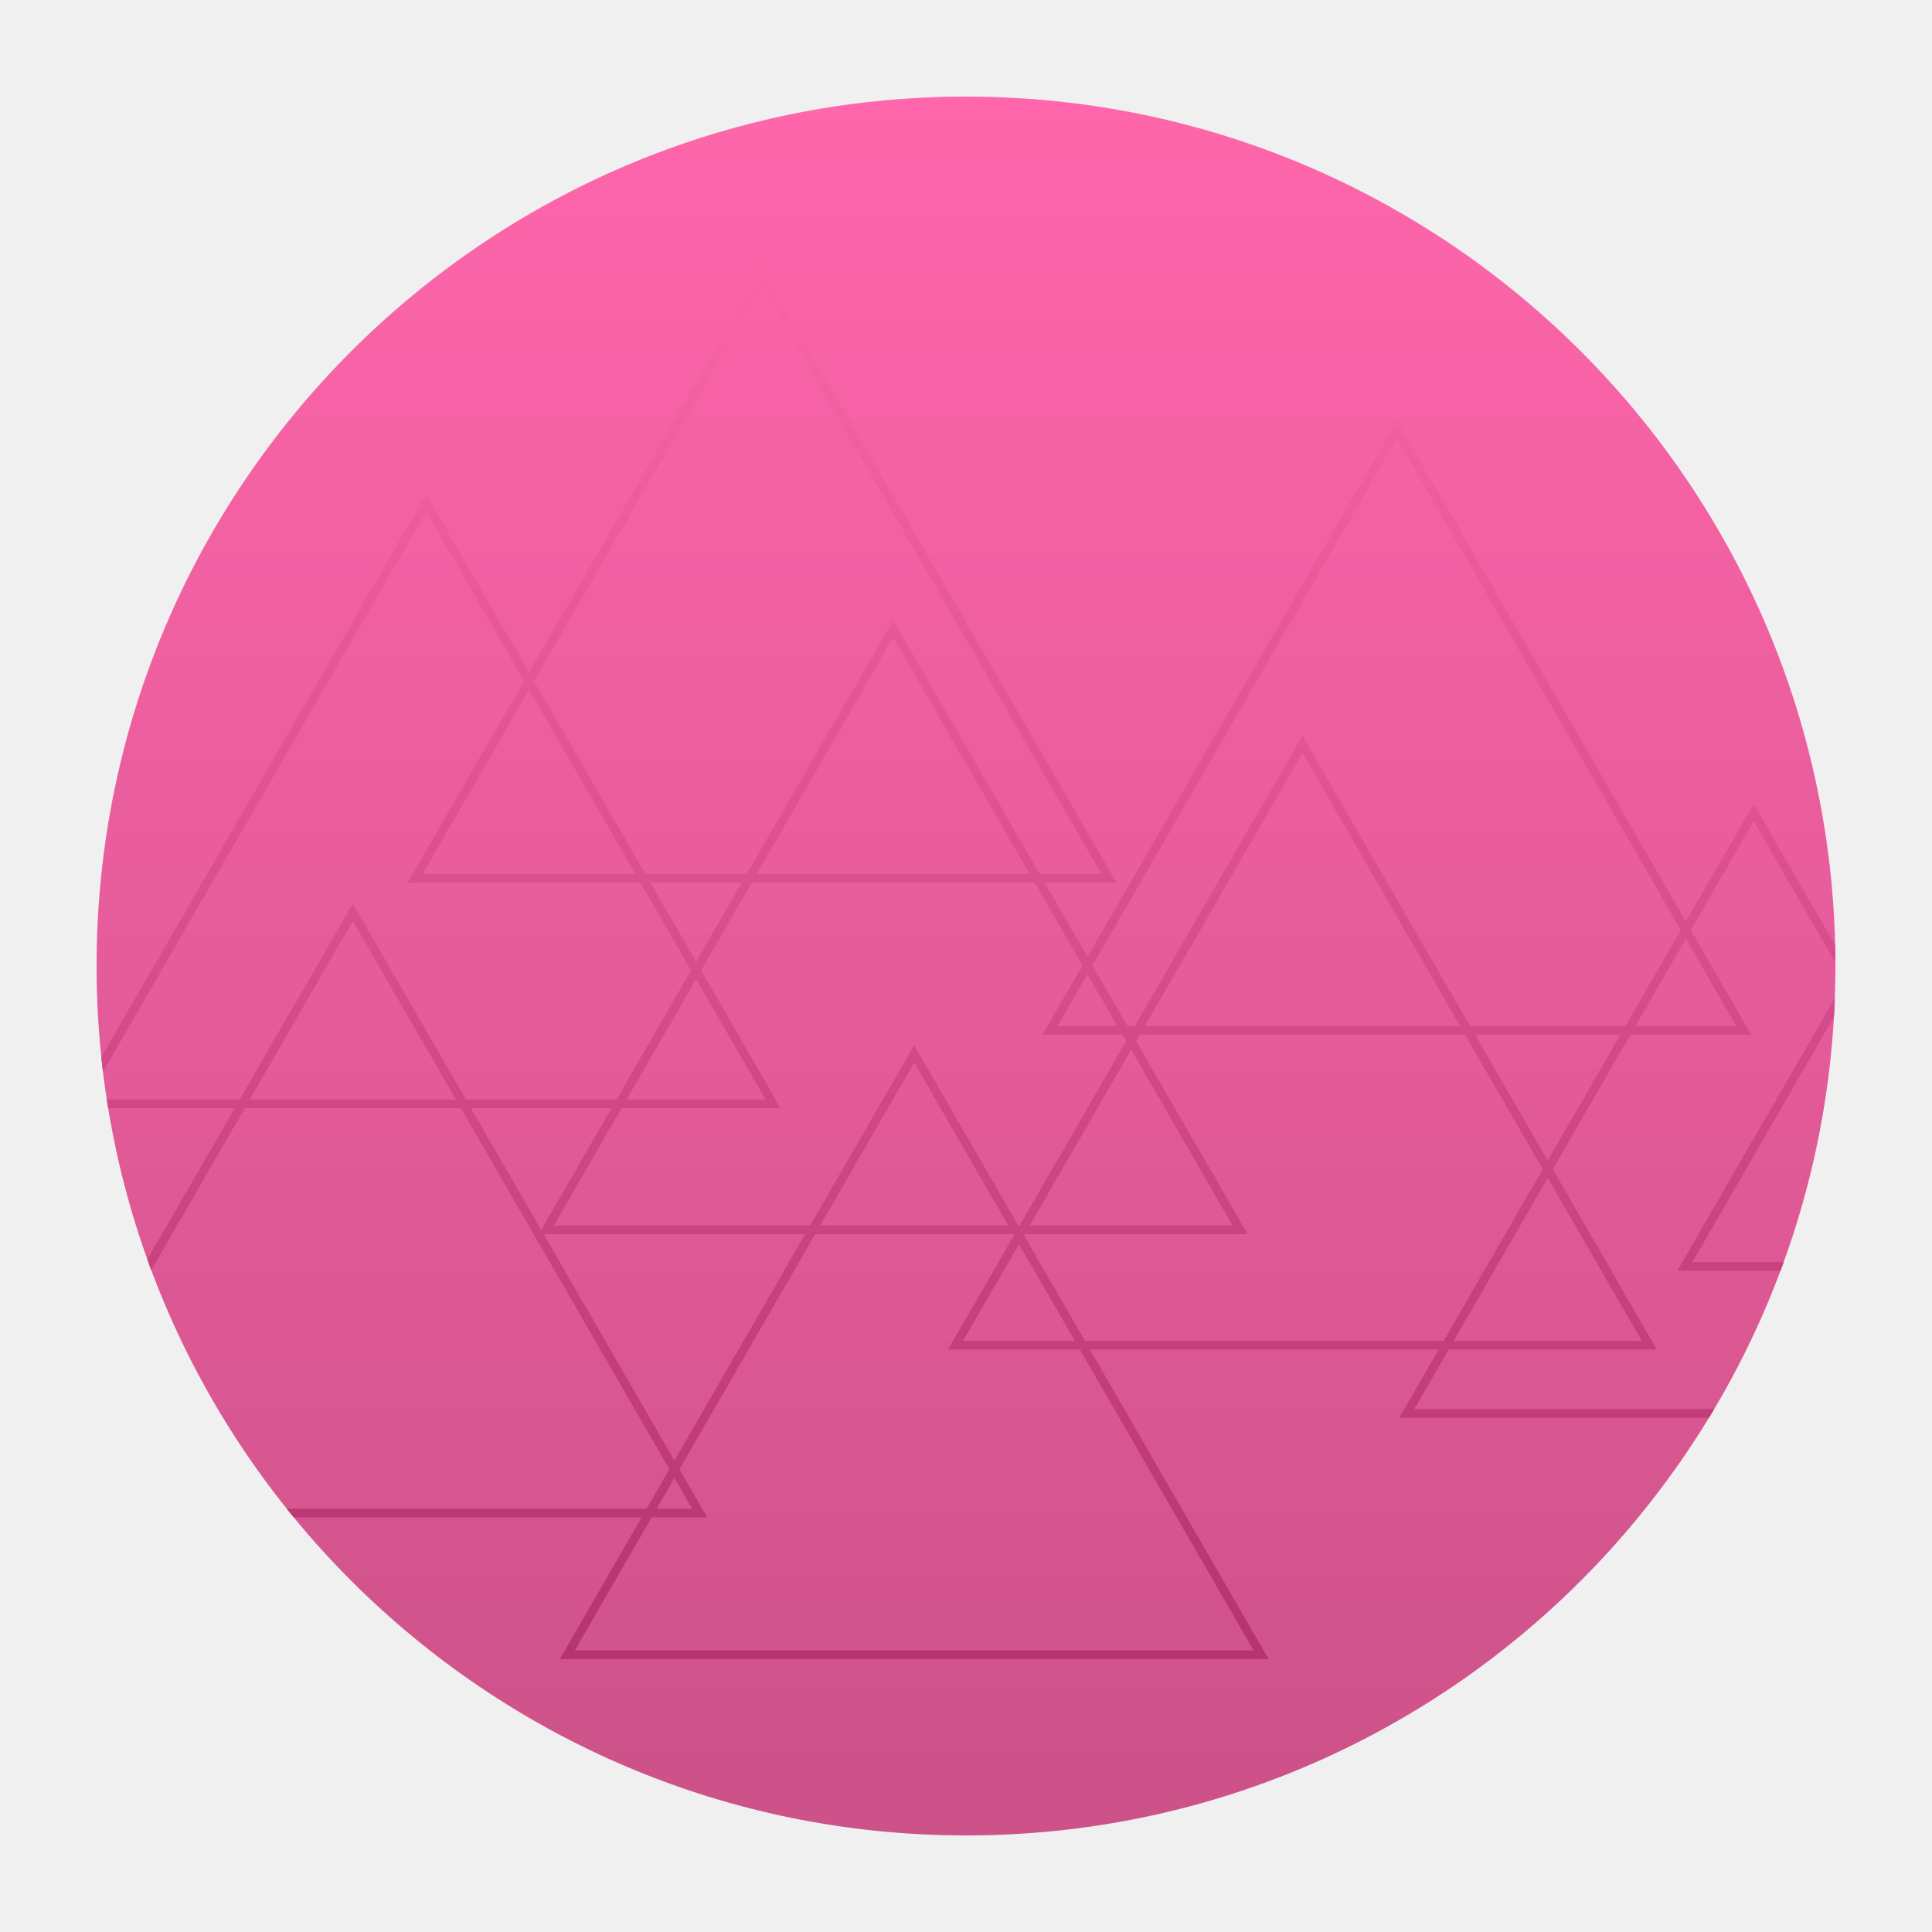
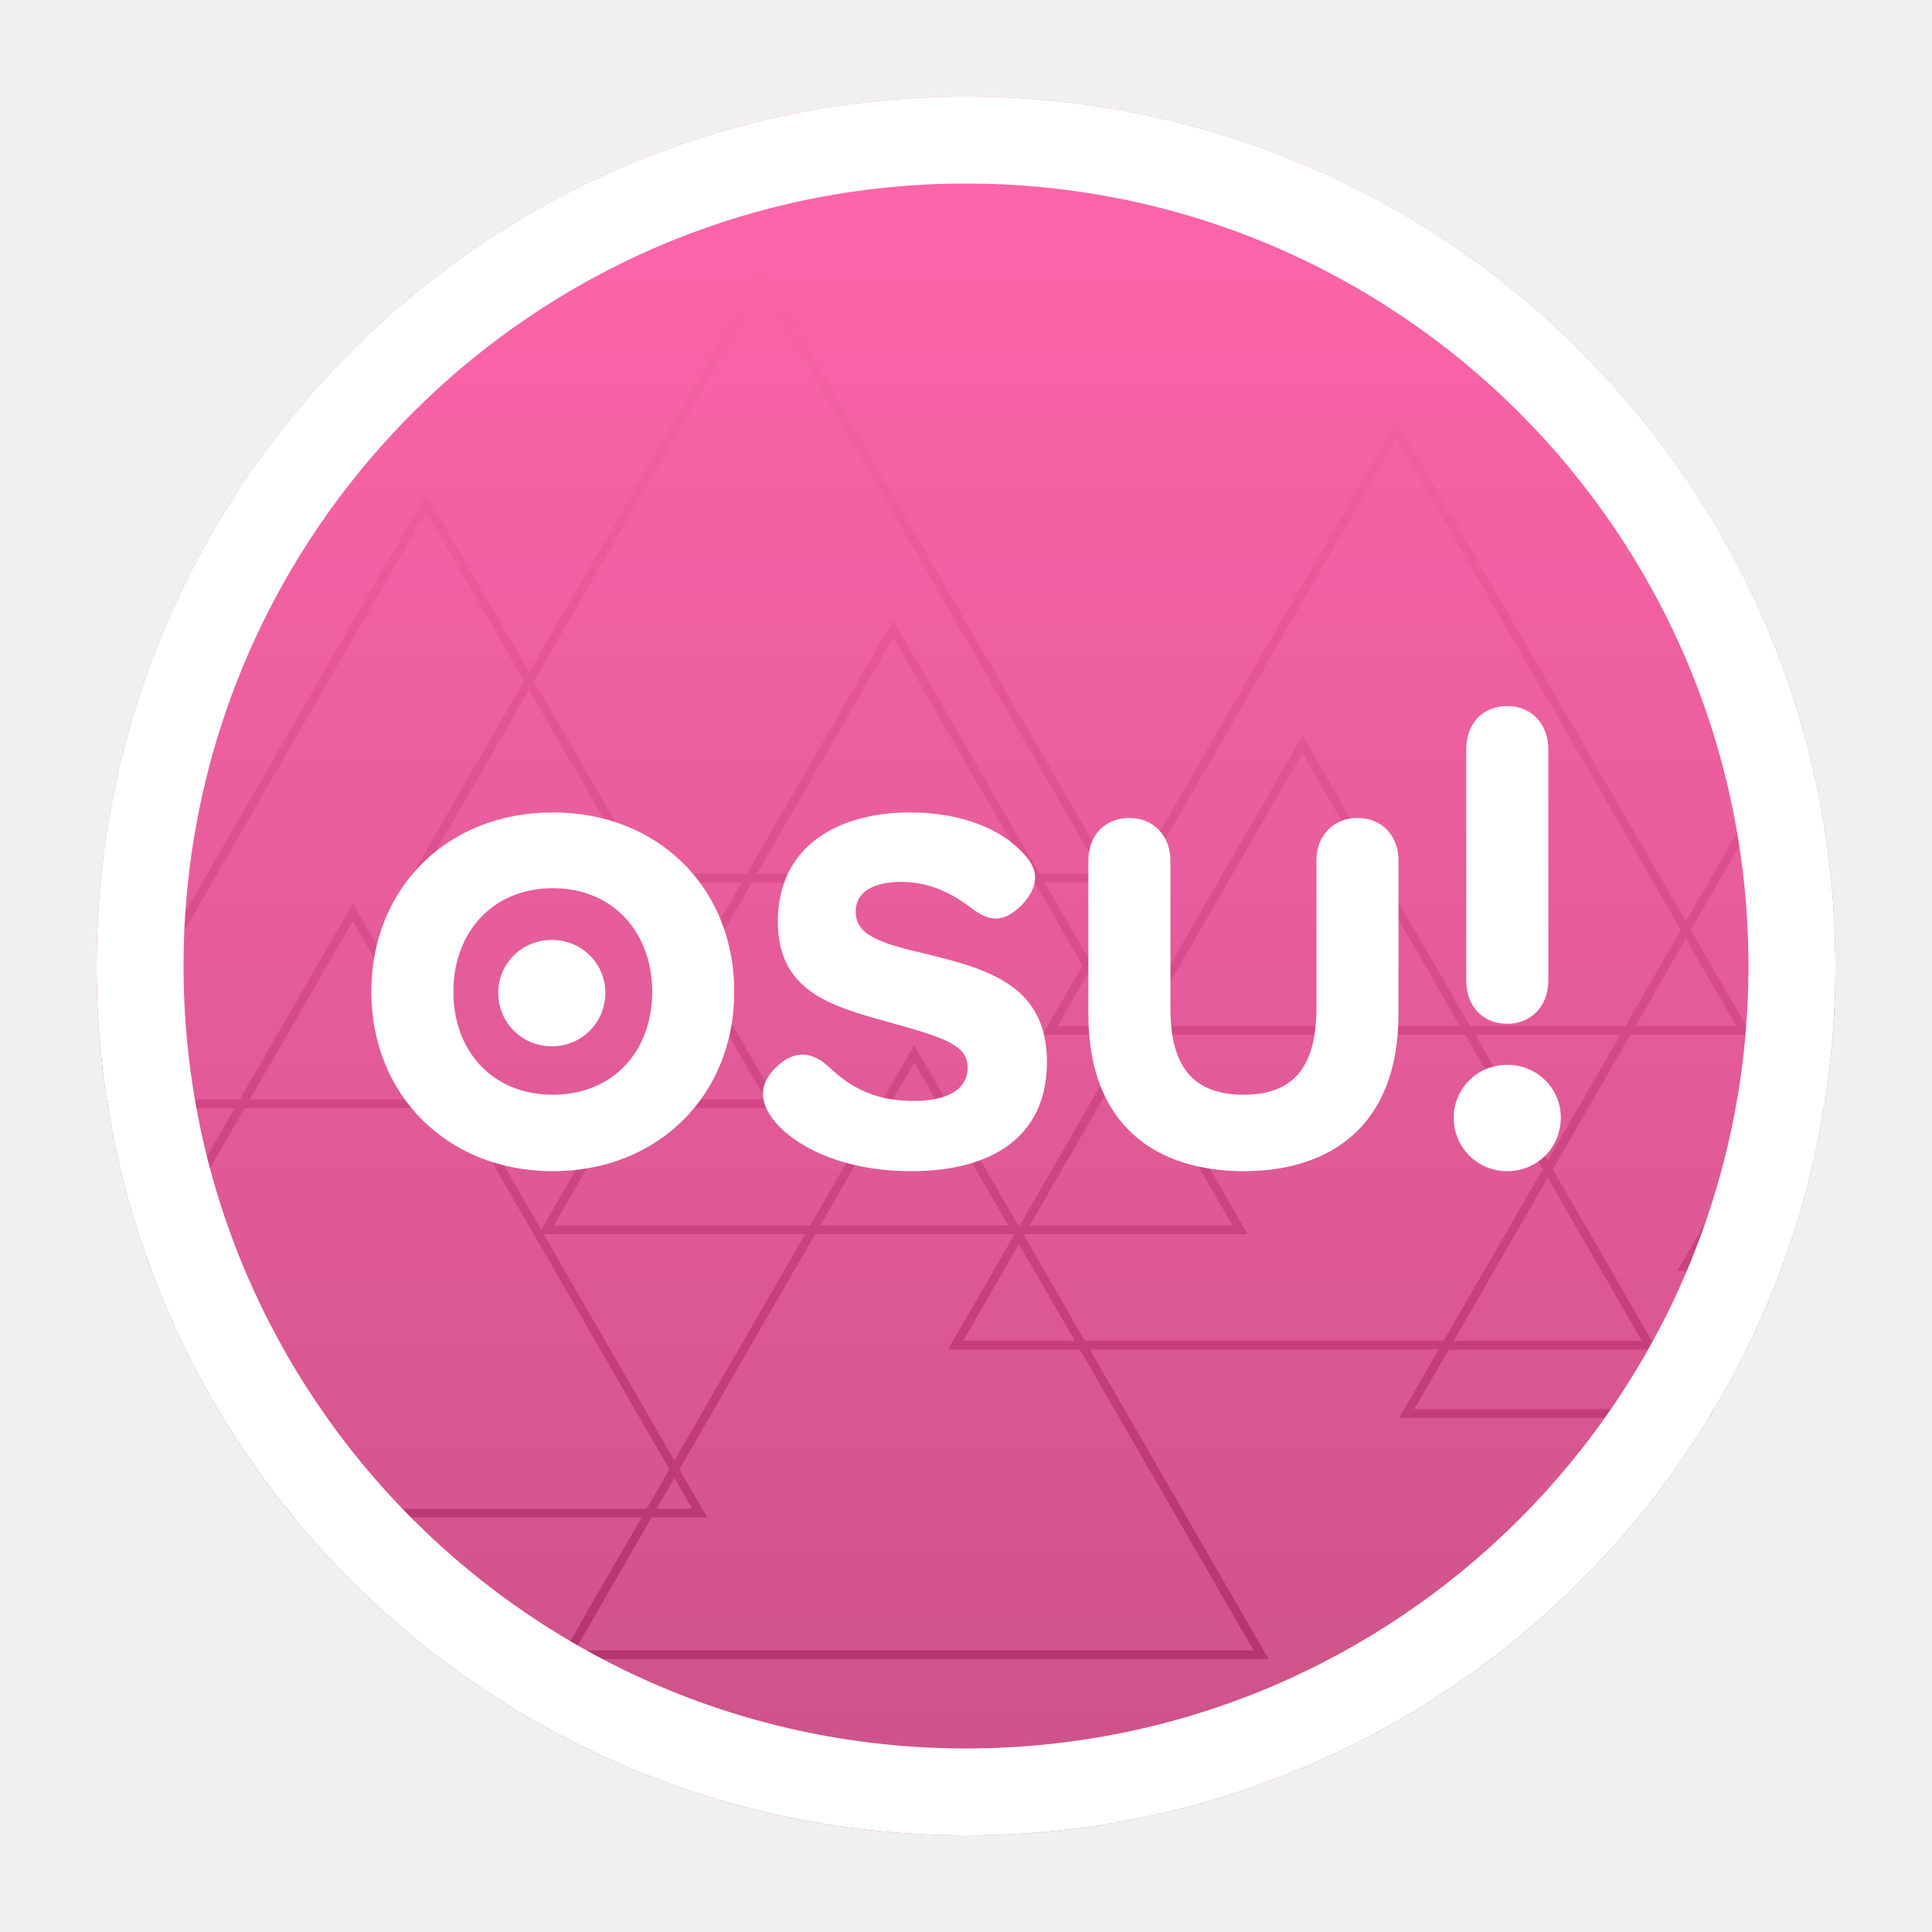
- <svg xmlns="http://www.w3.org/2000/svg" width="1000" height="1000" viewBox="0 0 1000 1000" fill="none" version="1.1" id="svg204">
-   <circle cx="500" cy="500" r="450" fill="#FF66AB" id="circle105" />
-   <circle cx="500" cy="500" r="450" fill="url(#paint0_linear_34_23)" fill-opacity="0.2" id="circle107" />
-   <mask id="mask0_34_23" style="mask-type:alpha" maskUnits="userSpaceOnUse" x="50" y="50" width="900" height="900">
-     <circle cx="500" cy="500" r="450" fill="#FF66AB" id="circle109" />
-     <circle cx="500" cy="500" r="450" fill="url(#paint1_linear_34_23)" fill-opacity="0.2" id="circle111" />
+ <svg xmlns="http://www.w3.org/2000/svg" width="350" height="350" viewBox="0 0 350 350" fill="none">
+   <circle cx="175" cy="175" r="157.5" fill="#FF66AB" />
+   <circle cx="175" cy="175" r="157.5" fill="url(#paint0_linear_71_5)" fill-opacity="0.2" />
+   <mask id="mask0_71_5" style="mask-type:alpha" maskUnits="userSpaceOnUse" x="17" y="17" width="316" height="316">
+     <circle cx="175" cy="175" r="157.5" fill="#FF66AB" />
+     <circle cx="175" cy="175" r="157.5" fill="url(#paint1_linear_71_5)" fill-opacity="0.2" />
  </mask>
-   <g mask="url(#mask0_34_23)" id="g116">
-     <path fill-rule="evenodd" clip-rule="evenodd" d="M394.438 139.1L273.829 348.001L220.638 255.872L37.197 573.6H121.472L-0.822 785.418H332.083L289.75 858.74H656.631L564.127 698.518H744.632L724.25 733.822H1091.13L1047.23 657.784H1235.06L1051.62 340.056L957.704 502.72L907.69 416.094L872.586 476.896L723.028 217.853L562.888 495.222L540.721 456.828H577.878L394.438 139.1ZM749.828 698.518L732.044 729.322H1083.34L1042.03 657.784H868.178L955.106 507.22L907.69 425.094L875.184 481.396L906.468 535.581H843.9L803.707 605.197L857.587 698.518H749.828ZM801.109 609.697L849.792 694.018H752.426L801.109 609.697ZM798.511 605.197L747.23 694.018H561.529L530.014 639.434L530.395 638.775H645.768L588.082 538.859L589.974 535.581H758.319L798.511 605.197ZM801.109 600.697L838.704 535.581H763.515L801.109 600.697ZM760.917 531.081H841.302L869.988 481.396L723.028 226.853L565.486 499.722L583.591 531.081H587.376L674.146 380.791L760.917 531.081ZM592.572 531.081H755.721L674.146 389.791L592.572 531.081ZM582.886 538.859L580.993 535.581H539.587L560.29 499.722L535.525 456.828H389.131L362.895 502.269L404.078 573.6H321.713L286.682 634.275H419.346L473.191 541.012L527.036 634.275H527.797L582.886 538.859ZM532.993 634.275H637.974L585.484 543.359L532.993 634.275ZM524.818 639.434L524.437 638.775H421.944L351.669 760.494L366.059 785.418H337.279L297.544 854.24H648.837L558.931 698.518H490.706L524.818 639.434ZM556.333 694.018L527.416 643.934L498.5 694.018H556.333ZM578.395 531.081L562.888 504.222L547.382 531.081H578.395ZM846.498 531.081L872.586 485.896L898.674 531.081H846.498ZM220.638 264.872L271.23 352.501L210.997 456.828H331.464L357.699 502.269L319.114 569.1H241.167L182.619 467.69L124.07 569.1H44.992L220.638 264.872ZM273.829 357.001L218.791 452.328H328.866L273.829 357.001ZM276.427 352.501L334.062 452.328H386.533L462.328 321.047L538.123 452.328H570.084L394.438 148.1L276.427 352.501ZM360.297 497.769L336.66 456.828H383.935L360.297 497.769ZM462.328 330.047L532.927 452.328H391.729L462.328 330.047ZM126.668 573.6L6.973 780.918H334.681L346.473 760.494L238.569 573.6H126.668ZM235.971 569.1H129.266L182.619 476.69L235.971 569.1ZM243.765 573.6L280.141 636.604L316.516 573.6H243.765ZM360.297 506.769L324.311 569.1H396.284L360.297 506.769ZM349.071 755.994L281.394 638.775H416.747L349.071 755.994ZM349.071 764.994L339.877 780.918H358.265L349.071 764.994ZM424.542 634.275L473.191 550.012L521.839 634.275H424.542ZM957.704 511.72L875.972 653.284H1039.44L957.704 511.72ZM1044.63 653.284L960.302 507.22L1051.62 349.056L1227.26 653.284H1044.63Z" fill="url(#paint2_linear_34_23)" id="path114" />
+   <g mask="url(#mask0_71_5)">
+     <path fill-rule="evenodd" clip-rule="evenodd" d="M138.053 48.685L95.84 121.8L77.223 89.555L13.019 200.76H42.515L-0.288 274.897H116.229L101.413 300.559H229.821L197.444 244.482H260.621L253.487 256.838H381.896L366.531 230.225H432.27L368.066 119.02L335.196 175.952L317.691 145.633L305.405 166.914L253.06 76.249L197.011 173.328L189.252 159.89H202.257L138.053 48.685ZM262.44 244.482L256.215 255.263H379.168L364.712 230.225H303.862L334.287 177.527L317.691 148.783L306.314 168.489L317.264 187.453H295.365L281.298 211.819L300.155 244.482H262.44ZM280.388 213.394L297.427 242.907H263.349L280.388 213.394ZM279.479 211.819L261.53 242.907H196.535L185.505 223.802L185.638 223.571H226.019L205.829 188.601L206.491 187.453H265.412L279.479 211.819ZM280.388 210.244L293.546 187.453H267.23L280.388 210.244ZM266.321 185.878H294.456L304.496 168.489L253.06 79.399L197.92 174.903L204.257 185.878H205.582L235.951 133.277L266.321 185.878ZM207.4 185.878H264.502L235.951 136.427L207.4 185.878ZM204.01 188.601L203.348 187.453H188.856L196.102 174.903L187.434 159.89H136.196L127.013 175.794L141.427 200.76H112.599L100.339 221.996H146.771L165.617 189.354L184.462 221.996H184.729L204.01 188.601ZM186.548 221.996H223.291L204.919 190.176L186.548 221.996ZM183.686 223.802L183.553 223.571H147.68L123.084 266.173L128.121 274.897H118.048L104.141 298.984H227.093L195.626 244.482H171.747L183.686 223.802ZM194.716 242.907L184.596 225.377L174.475 242.907H194.716ZM202.438 185.878L197.011 176.478L191.584 185.878H202.438ZM296.274 185.878L305.405 170.064L314.536 185.878H296.274ZM77.223 92.705L94.931 123.375L73.849 159.89H116.012L125.195 175.794L111.69 199.185H84.409L63.916 163.692L43.425 199.185H15.747L77.223 92.705ZM95.84 124.95L76.577 158.315H115.103L95.84 124.95ZM96.749 123.375L116.922 158.315H135.286L161.815 112.366L188.343 158.315H199.529L138.053 51.835L96.749 123.375ZM126.104 174.219L117.831 159.89H134.377L126.104 174.219ZM161.815 115.516L186.524 158.315H137.105L161.815 115.516ZM44.334 200.76L2.44 273.322H117.138L121.265 266.173L83.499 200.76H44.334ZM45.243 199.185L63.916 166.842L82.59 199.185H45.243ZM85.318 200.76L98.049 222.811L110.781 200.76H85.318ZM126.104 177.369L113.509 199.185H138.699L126.104 177.369ZM122.175 264.598L98.488 223.571H145.862L122.175 264.598ZM122.175 267.748L118.957 273.322H125.393L122.175 267.748ZM148.59 221.996L165.617 192.504L182.644 221.996H148.59ZM335.196 179.102L306.59 228.65H363.803L335.196 179.102ZM365.621 228.65L336.106 177.527L368.066 122.17L429.542 228.65H365.621Z" fill="url(#paint2_linear_71_5)" />
  </g>
-   <defs id="defs202">
-     <filter id="filter0_d_34_23" x="170.75" y="354.714" width="658.571" height="283.661" filterUnits="userSpaceOnUse" color-interpolation-filters="sRGB">
-       <feFlood flood-opacity="0" result="BackgroundImageFix" id="feFlood136" />
-       <feColorMatrix in="SourceAlpha" type="matrix" values="0 0 0 0 0 0 0 0 0 0 0 0 0 0 0 0 0 0 127 0" result="hardAlpha" id="feColorMatrix138" />
-       <feOffset dy="10.725" id="feOffset140" />
-       <feGaussianBlur stdDeviation="10.725" id="feGaussianBlur142" />
-       <feComposite in2="hardAlpha" operator="out" id="feComposite144" />
-       <feColorMatrix type="matrix" values="0 0 0 0 0 0 0 0 0 0 0 0 0 0 0 0 0 0 0.25 0" id="feColorMatrix146" />
-       <feBlend mode="normal" in2="BackgroundImageFix" result="effect1_dropShadow_34_23" id="feBlend148" />
-       <feBlend mode="normal" in="SourceGraphic" in2="effect1_dropShadow_34_23" result="shape" id="feBlend150" />
-     </filter>
-     <filter id="filter1_d_34_23" x="32" y="41" width="936" height="936" filterUnits="userSpaceOnUse" color-interpolation-filters="sRGB">
-       <feFlood flood-opacity="0" result="BackgroundImageFix" id="feFlood153" />
-       <feColorMatrix in="SourceAlpha" type="matrix" values="0 0 0 0 0 0 0 0 0 0 0 0 0 0 0 0 0 0 127 0" result="hardAlpha" id="feColorMatrix155" />
-       <feOffset dy="9" id="feOffset157" />
-       <feGaussianBlur stdDeviation="9" id="feGaussianBlur159" />
-       <feComposite in2="hardAlpha" operator="out" id="feComposite161" />
-       <feColorMatrix type="matrix" values="0 0 0 0 0 0 0 0 0 0 0 0 0 0 0 0 0 0 0.25 0" id="feColorMatrix163" />
-       <feBlend mode="normal" in2="BackgroundImageFix" result="effect1_dropShadow_34_23" id="feBlend165" />
-       <feBlend mode="normal" in="SourceGraphic" in2="effect1_dropShadow_34_23" result="shape" id="feBlend167" />
-     </filter>
-     <filter id="filter2_d_34_23" x="236.45" y="475.775" width="98.322" height="97.962" filterUnits="userSpaceOnUse" color-interpolation-filters="sRGB">
-       <feFlood flood-opacity="0" result="BackgroundImageFix" id="feFlood170" />
-       <feColorMatrix in="SourceAlpha" type="matrix" values="0 0 0 0 0 0 0 0 0 0 0 0 0 0 0 0 0 0 127 0" result="hardAlpha" id="feColorMatrix172" />
-       <feOffset dy="10.725" id="feOffset174" />
-       <feGaussianBlur stdDeviation="10.725" id="feGaussianBlur176" />
-       <feComposite in2="hardAlpha" operator="out" id="feComposite178" />
-       <feColorMatrix type="matrix" values="0 0 0 0 0 0 0 0 0 0 0 0 0 0 0 0 0 0 0.25 0" id="feColorMatrix180" />
-       <feBlend mode="normal" in2="BackgroundImageFix" result="effect1_dropShadow_34_23" id="feBlend182" />
-       <feBlend mode="normal" in="SourceGraphic" in2="effect1_dropShadow_34_23" result="shape" id="feBlend184" />
-     </filter>
-     <linearGradient id="paint0_linear_34_23" x1="500" y1="50" x2="500" y2="950" gradientUnits="userSpaceOnUse">
-       <stop stop-opacity="0" id="stop187" />
-       <stop offset="1" id="stop189" />
+   <path d="M273.056 127.904C277.465 127.904 280.488 131.178 280.488 135.713V177.657C280.488 182.192 277.465 185.467 273.056 185.467C268.521 185.467 265.624 182.192 265.624 177.657V135.713C265.624 131.178 268.521 127.904 273.056 127.904ZM273.056 212.17C267.64 212.17 263.357 207.887 263.357 202.471C263.357 197.181 267.64 192.898 273.056 192.898C278.472 192.898 282.755 197.181 282.755 202.471C282.755 207.887 278.472 212.17 273.056 212.17Z" fill="white" />
+   <path d="M245.912 148.183C250.446 148.183 253.343 151.458 253.343 155.866V183.703C253.343 204.234 240.685 212.17 225.318 212.17C209.825 212.17 197.167 204.234 197.167 183.703V155.866C197.167 151.458 200.064 148.183 204.598 148.183C209.007 148.183 212.03 151.458 212.03 155.866V182.696C212.03 193.906 216.753 198.314 225.318 198.314C233.757 198.314 238.48 193.906 238.48 182.696V155.866C238.48 151.458 241.503 148.183 245.912 148.183Z" fill="white" />
+   <path d="M155.023 165.187C155.023 169.344 159.306 170.856 167.493 172.745C178.829 175.516 189.662 178.413 189.662 192.394C189.662 205.998 179.585 212.17 165.1 212.17C153.134 212.17 144.443 208.013 140.412 203.227C137.263 199.448 137.641 196.173 140.664 193.276C144.443 189.623 147.717 191.135 149.859 193.024C153.26 196.173 157.416 199.448 165.478 199.448C171.524 199.448 175.302 197.433 175.302 193.402C175.302 189.371 171.272 187.986 160.691 185.089C150.237 182.192 140.916 179.421 140.916 166.951C140.916 152.969 152.252 147.175 164.848 147.175C172.027 147.175 180.215 149.065 185.253 154.481C187.394 156.622 189.032 159.645 185.253 163.802C181.474 167.707 178.703 166.573 176.058 164.558C173.665 162.794 169.508 159.771 163.21 159.771C158.928 159.771 155.023 161.157 155.023 165.187Z" fill="white" />
+   <path d="M100.145 212.17C80.999 212.17 67.27 198.315 67.27 179.673C67.27 160.905 80.999 147.175 100.145 147.175C119.291 147.175 133.02 160.905 133.02 179.673C133.02 198.315 119.291 212.17 100.145 212.17ZM100.145 198.315C111.23 198.315 118.157 190.253 118.157 179.673C118.157 169.092 111.23 160.905 100.145 160.905C89.061 160.905 82.133 169.092 82.133 179.673C82.133 190.253 89.061 198.315 100.145 198.315Z" fill="white" />
+   <path d="M332.5 175C332.5 261.985 261.985 332.5 175 332.5C88.015 332.5 17.5 261.985 17.5 175C17.5 88.015 88.015 17.5 175 17.5C261.985 17.5 332.5 88.015 332.5 175ZM33.25 175C33.25 253.286 96.714 316.75 175 316.75C253.286 316.75 316.75 253.286 316.75 175C316.75 96.714 253.286 33.25 175 33.25C96.714 33.25 33.25 96.714 33.25 175Z" fill="white" />
+   <path d="M90.265 179.848C90.265 185.264 94.548 189.547 99.964 189.547C105.38 189.547 109.663 185.264 109.663 179.848C109.663 174.557 105.38 170.275 99.964 170.275C94.548 170.275 90.265 174.557 90.265 179.848Z" fill="white" />
+   <defs>
+     <linearGradient id="paint0_linear_71_5" x1="175" y1="17.5" x2="175" y2="332.5" gradientUnits="userSpaceOnUse">
+       <stop stop-opacity="0" />
+       <stop offset="1" />
    </linearGradient>
-     <linearGradient id="paint1_linear_34_23" x1="500" y1="50" x2="500" y2="950" gradientUnits="userSpaceOnUse">
-       <stop stop-opacity="0" id="stop192" />
-       <stop offset="1" id="stop194" />
+     <linearGradient id="paint1_linear_71_5" x1="175" y1="17.5" x2="175" y2="332.5" gradientUnits="userSpaceOnUse">
+       <stop stop-opacity="0" />
+       <stop offset="1" />
    </linearGradient>
-     <linearGradient id="paint2_linear_34_23" x1="617.118" y1="139.1" x2="617.118" y2="858.74" gradientUnits="userSpaceOnUse">
-       <stop stop-color="#F964A7" id="stop197" />
-       <stop offset="1" stop-color="#B6346F" id="stop199" />
+     <linearGradient id="paint2_linear_71_5" x1="215.991" y1="48.685" x2="215.991" y2="300.559" gradientUnits="userSpaceOnUse">
+       <stop stop-color="#F964A7" />
+       <stop offset="1" stop-color="#B6346F" />
    </linearGradient>
  </defs>
</svg>
